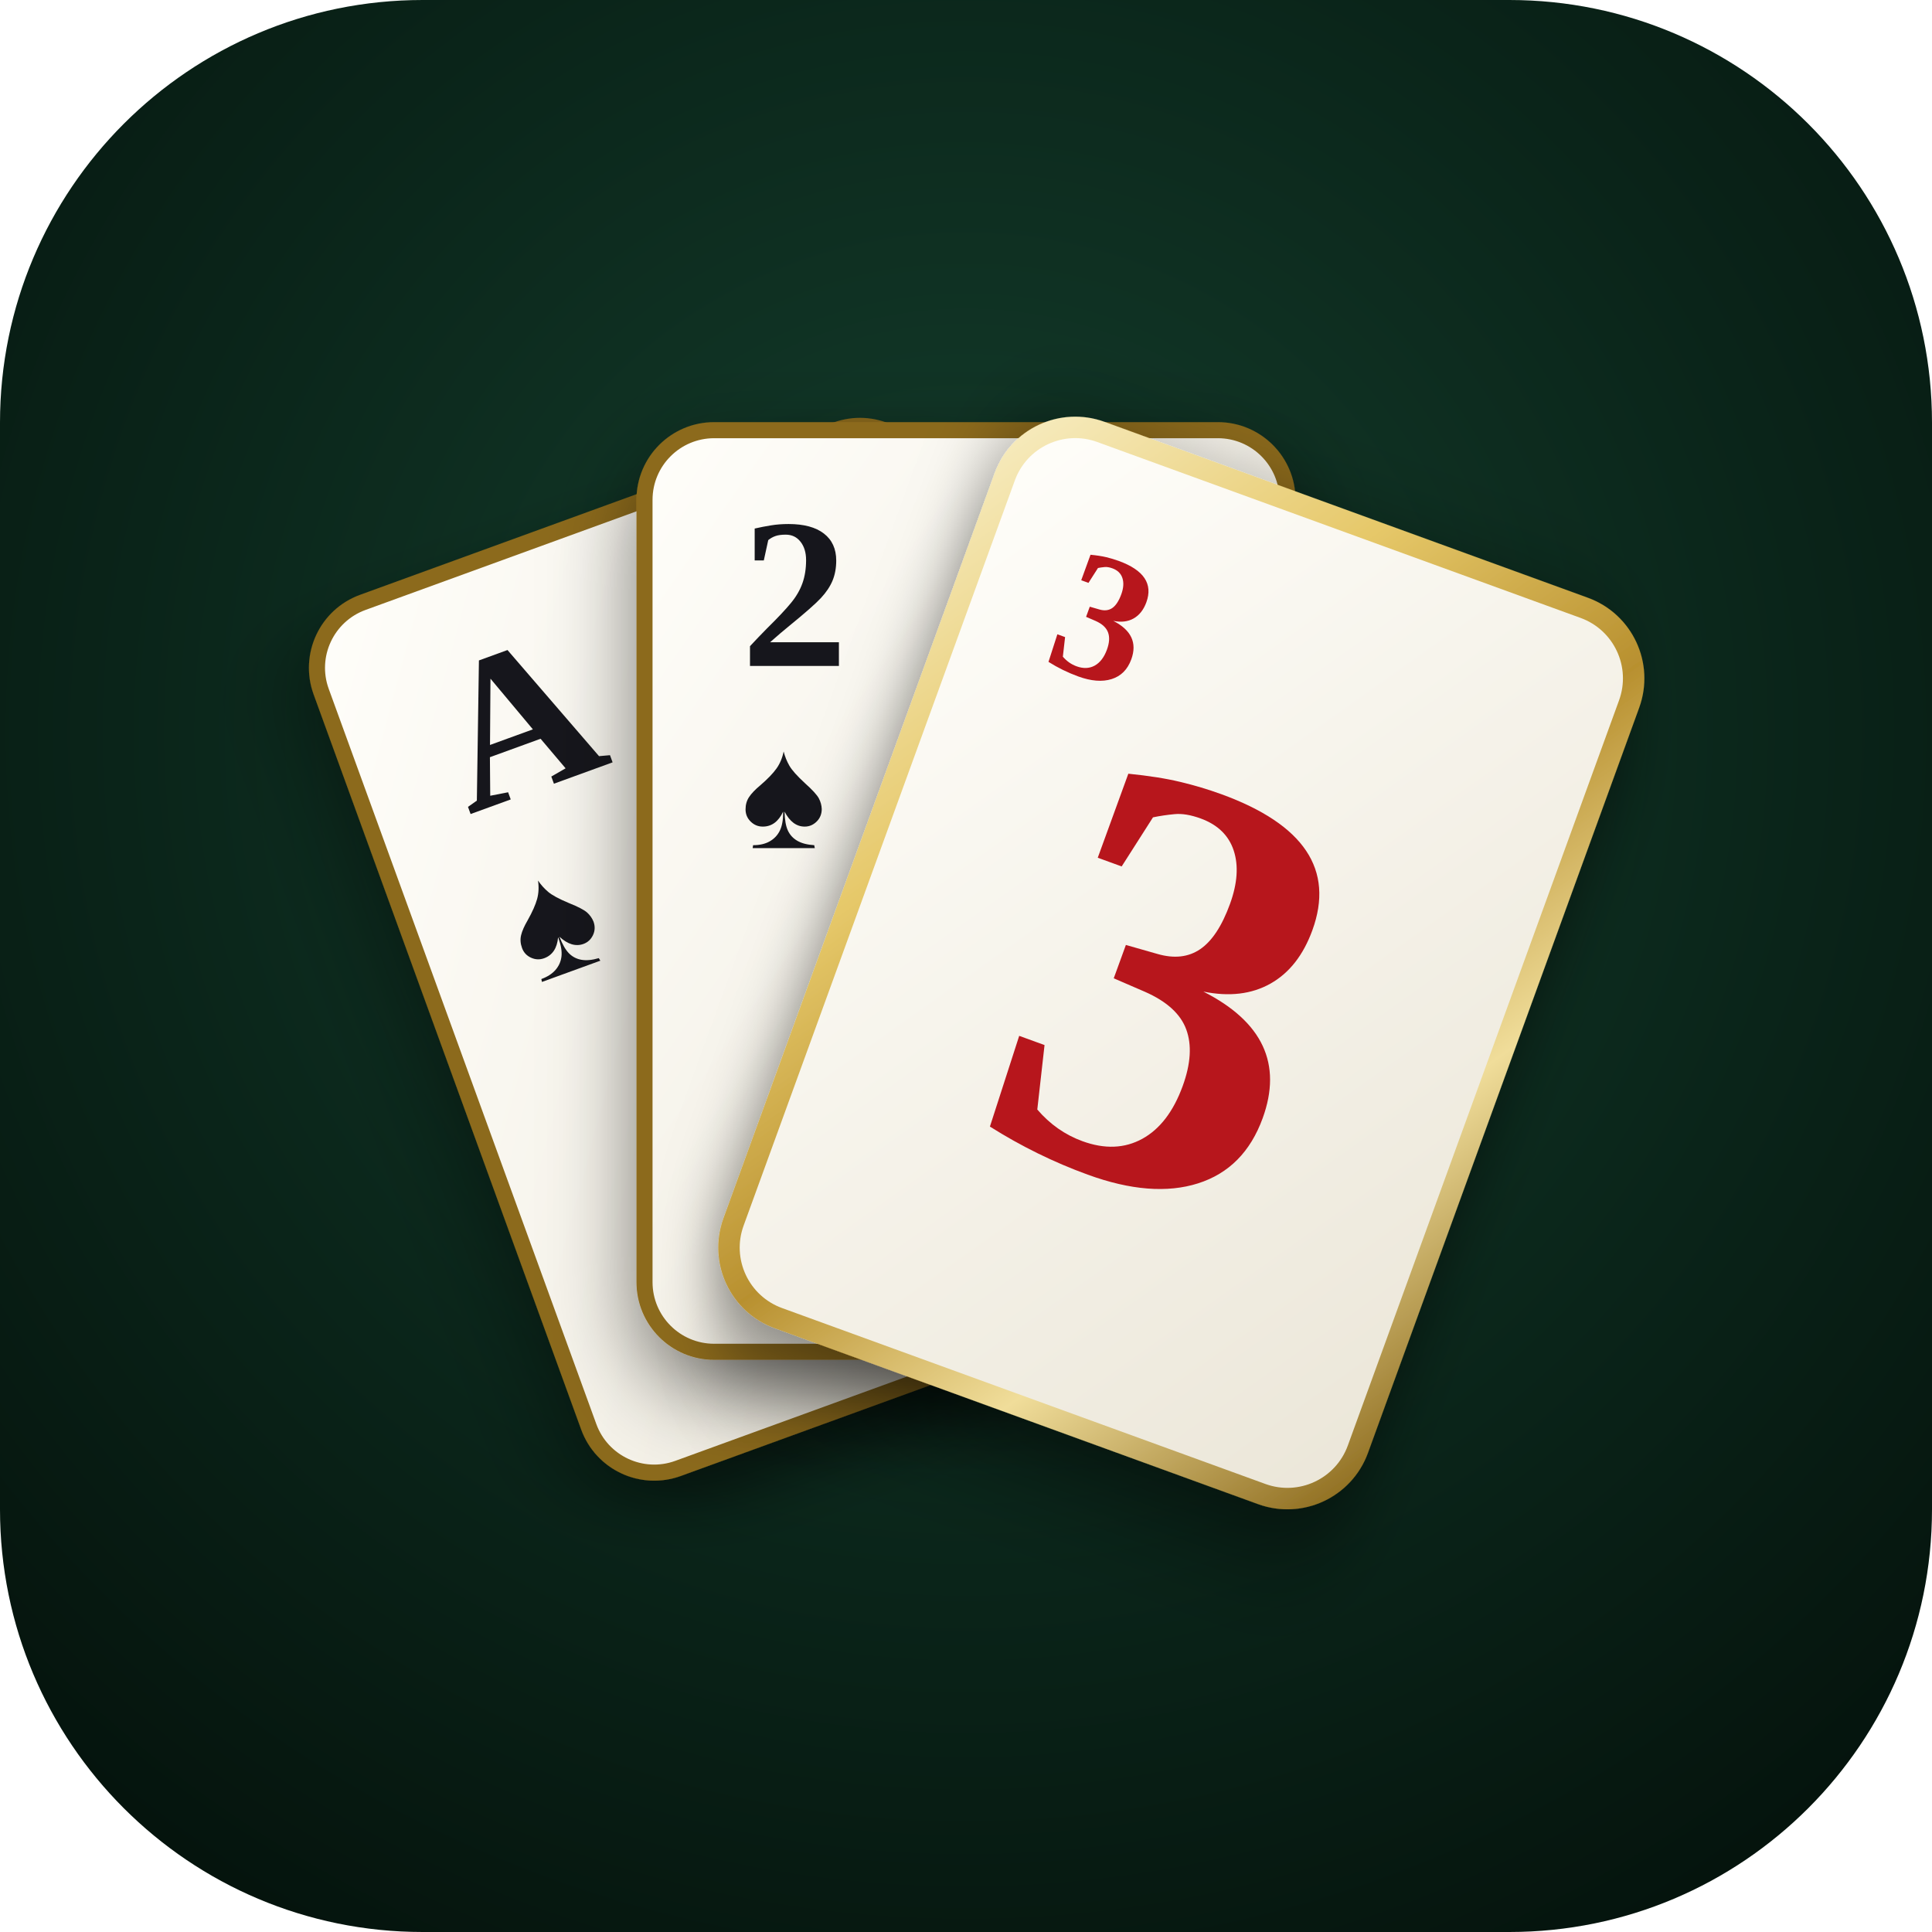
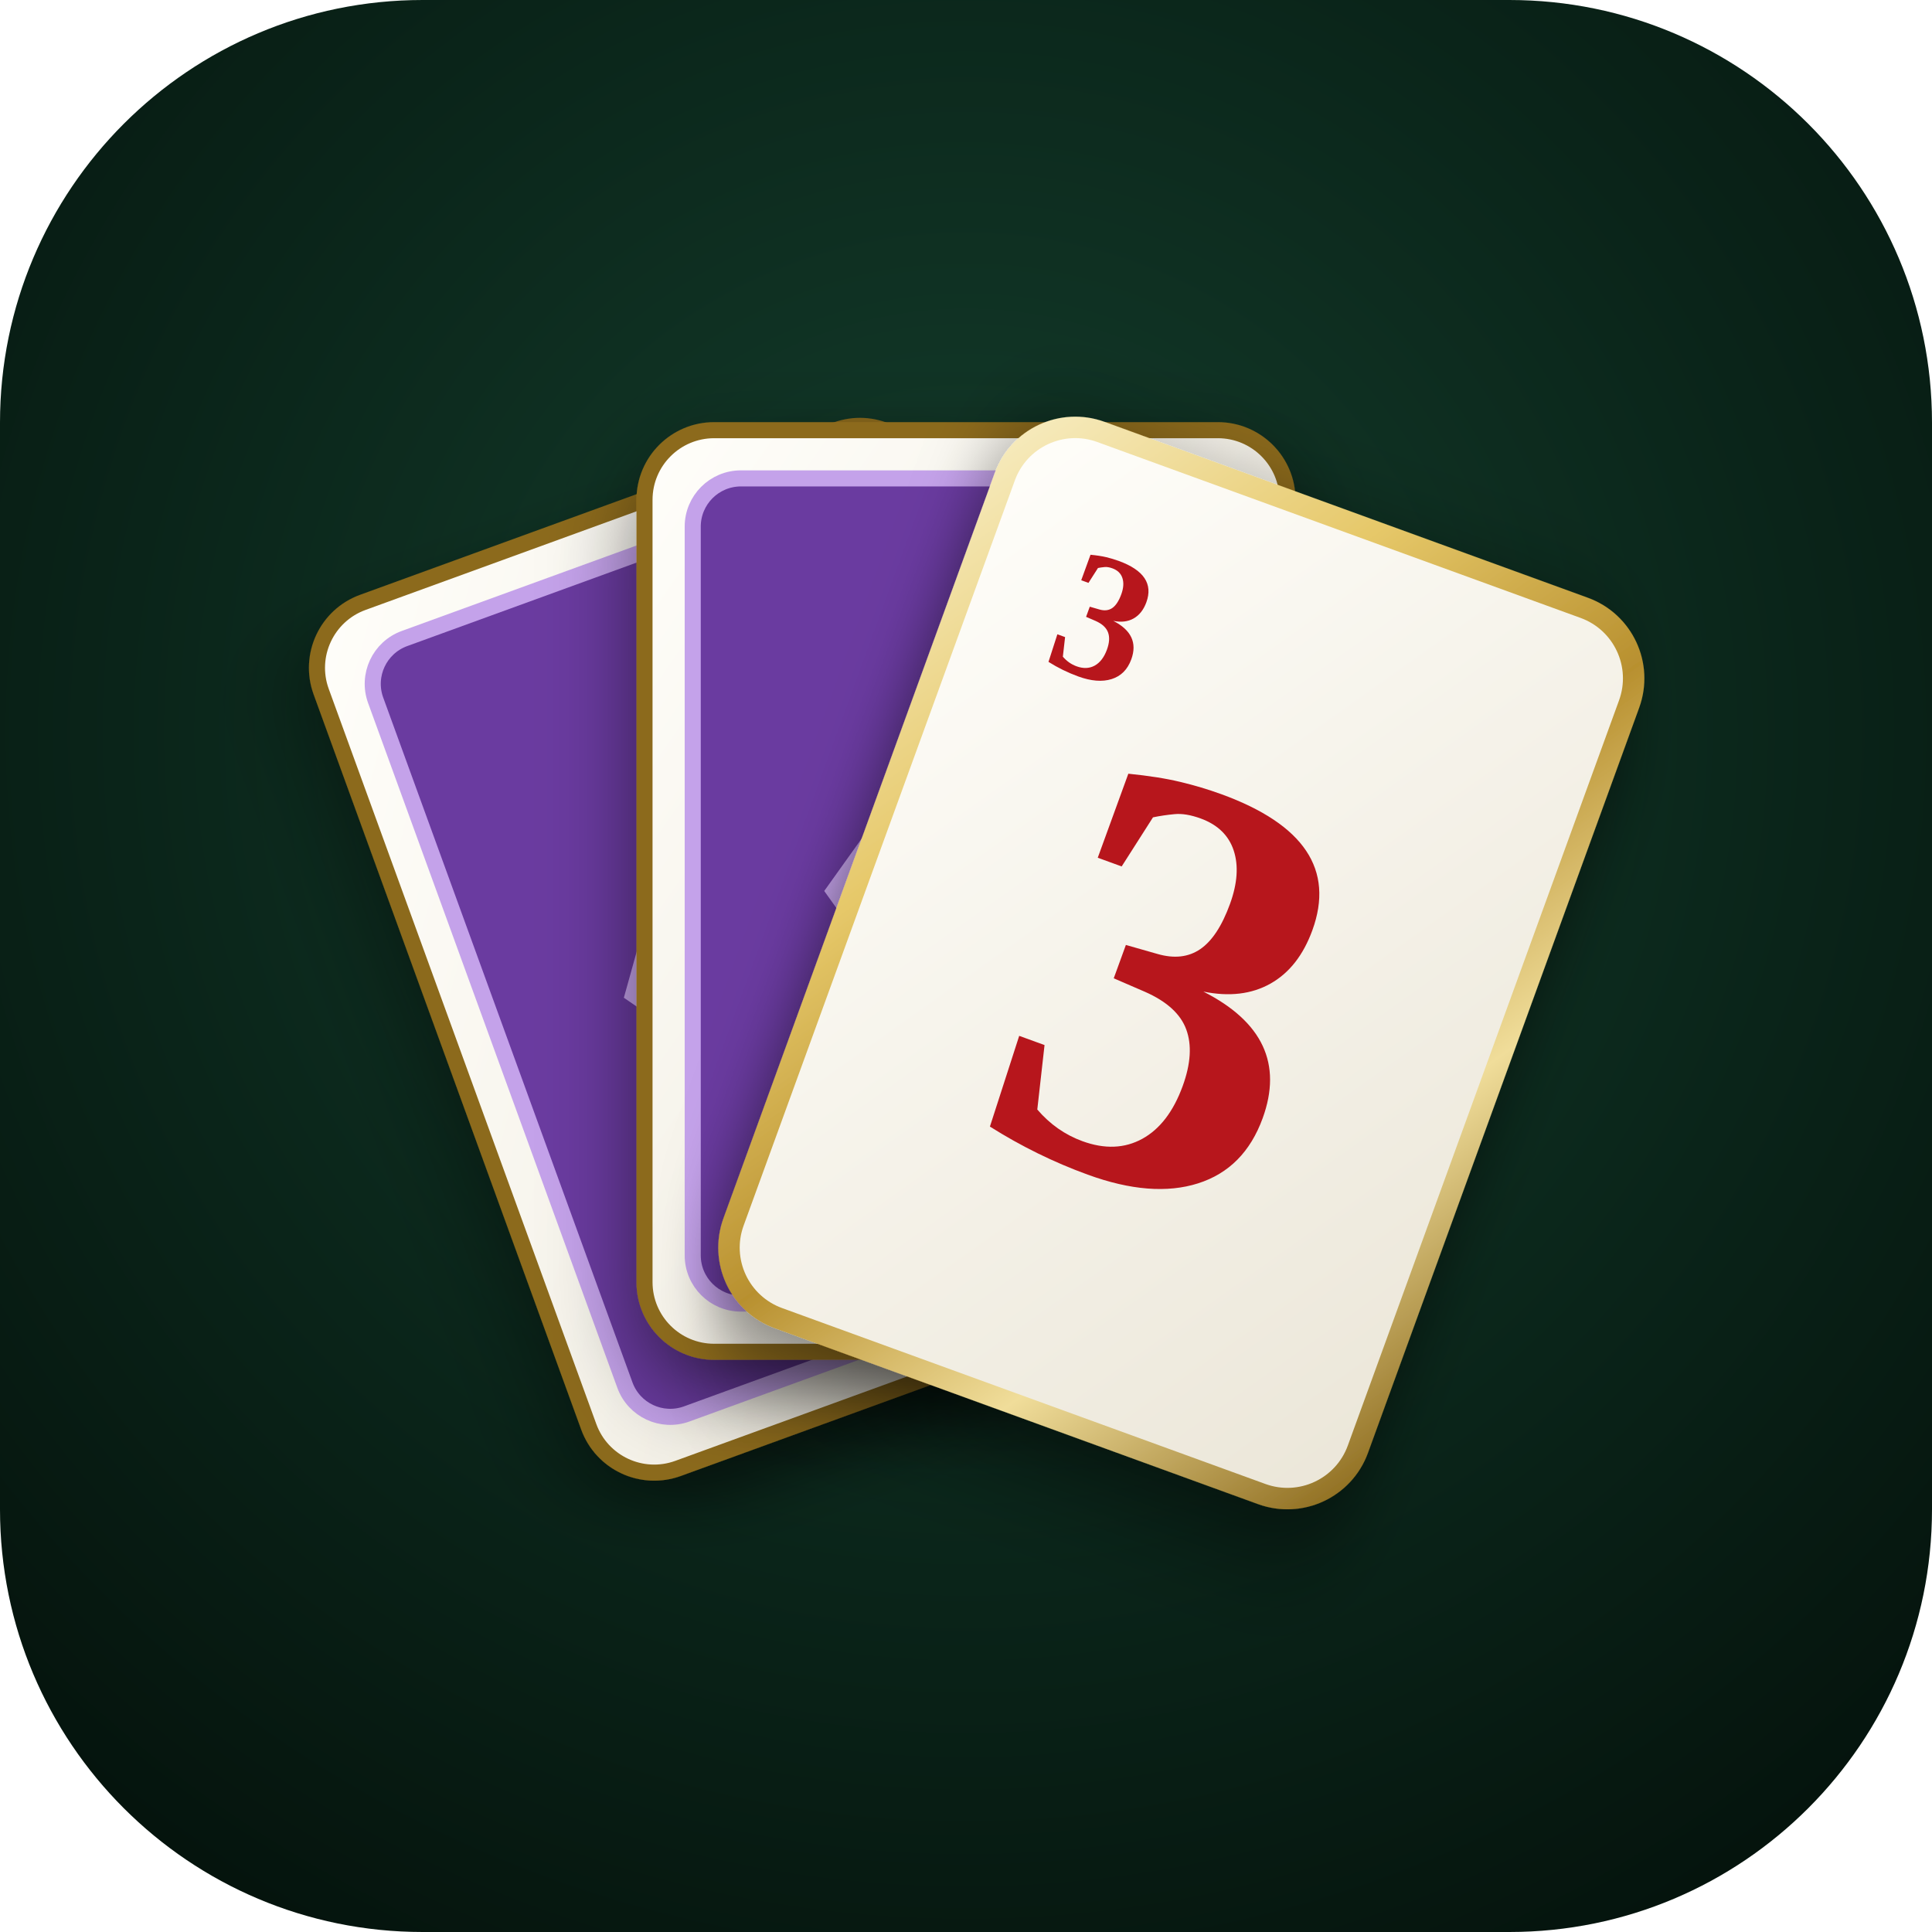
<svg xmlns="http://www.w3.org/2000/svg" viewBox="0 0 512 512" width="512" height="512">
  <defs>
    <radialGradient id="bg" cx="50%" cy="38%" r="75%">
      <stop offset="0%" stop-color="#15402e" />
      <stop offset="58%" stop-color="#0a2419" />
      <stop offset="100%" stop-color="#04110b" />
    </radialGradient>
    <linearGradient id="ring" x1="0" y1="0" x2="1" y2="1">
      <stop offset="0%" stop-color="#f7ecc0" />
      <stop offset="28%" stop-color="#e6c869" />
      <stop offset="52%" stop-color="#b8902f" />
      <stop offset="74%" stop-color="#f0dd9a" />
      <stop offset="100%" stop-color="#8c6a1c" />
    </linearGradient>
    <linearGradient id="paper" x1="0" y1="0" x2="1" y2="1">
      <stop offset="0%" stop-color="#fffefa" />
      <stop offset="100%" stop-color="#ebe6d8" />
    </linearGradient>
    <filter id="soft" x="-20%" y="-20%" width="140%" height="140%">
      <feDropShadow dx="0" dy="6" stdDeviation="8" flood-color="#000" flood-opacity=".5" />
    </filter>
  </defs>
  <rect width="512" height="512" rx="112" fill="url(#bg)" />
  <g transform="translate(256 256) scale(1.42) translate(-256 -256)">
    <g filter="url(#soft)" transform="rotate(-20 256 360)">
      <rect x="196" y="160" width="120" height="172" rx="13" fill="url(#paper)" stroke="#8c6a1c" stroke-width="3" />
-       <text x="214" y="204" font-family="Georgia, 'Times New Roman', serif" font-size="40" font-weight="700" fill="#17171a">A</text>
-       <text x="214" y="238" font-family="Georgia, 'Times New Roman', serif" font-size="30" fill="#17171a">♠</text>
+       <rect x="205" y="169" width="102" height="154" rx="9" fill="#6b3aa0" stroke="#c4a2ea" stroke-width="3" />
+       <path d="M256 212.4L280 246L256 279.6L232 246Z" fill="none" stroke="#c4a2ea" stroke-width="4" />
    </g>
    <g filter="url(#soft)">
      <rect x="196" y="156" width="120" height="172" rx="13" fill="url(#paper)" stroke="#8c6a1c" stroke-width="3" />
-       <text x="214" y="200" font-family="Georgia, 'Times New Roman', serif" font-size="40" font-weight="700" fill="#17171a">2</text>
-       <text x="214" y="234" font-family="Georgia, 'Times New Roman', serif" font-size="30" fill="#17171a">♠</text>
+       <rect x="205" y="165" width="102" height="154" rx="9" fill="#6b3aa0" stroke="#c4a2ea" stroke-width="3" />
+       <path d="M256 208.4L280 242L256 275.6L232 242Z" fill="none" stroke="#c4a2ea" stroke-width="4" />
    </g>
    <g filter="url(#soft)" transform="rotate(20 256 360)">
      <rect x="196" y="160" width="124" height="176" rx="14" fill="url(#paper)" stroke="url(#ring)" stroke-width="4" />
      <text x="258" y="290" font-family="Georgia, 'Times New Roman', serif" font-size="112" font-weight="700" fill="#b7151e" text-anchor="middle">3</text>
      <text x="214" y="204" font-family="Georgia, 'Times New Roman', serif" font-size="34" font-weight="700" fill="#b7151e">3</text>
    </g>
  </g>
</svg>
